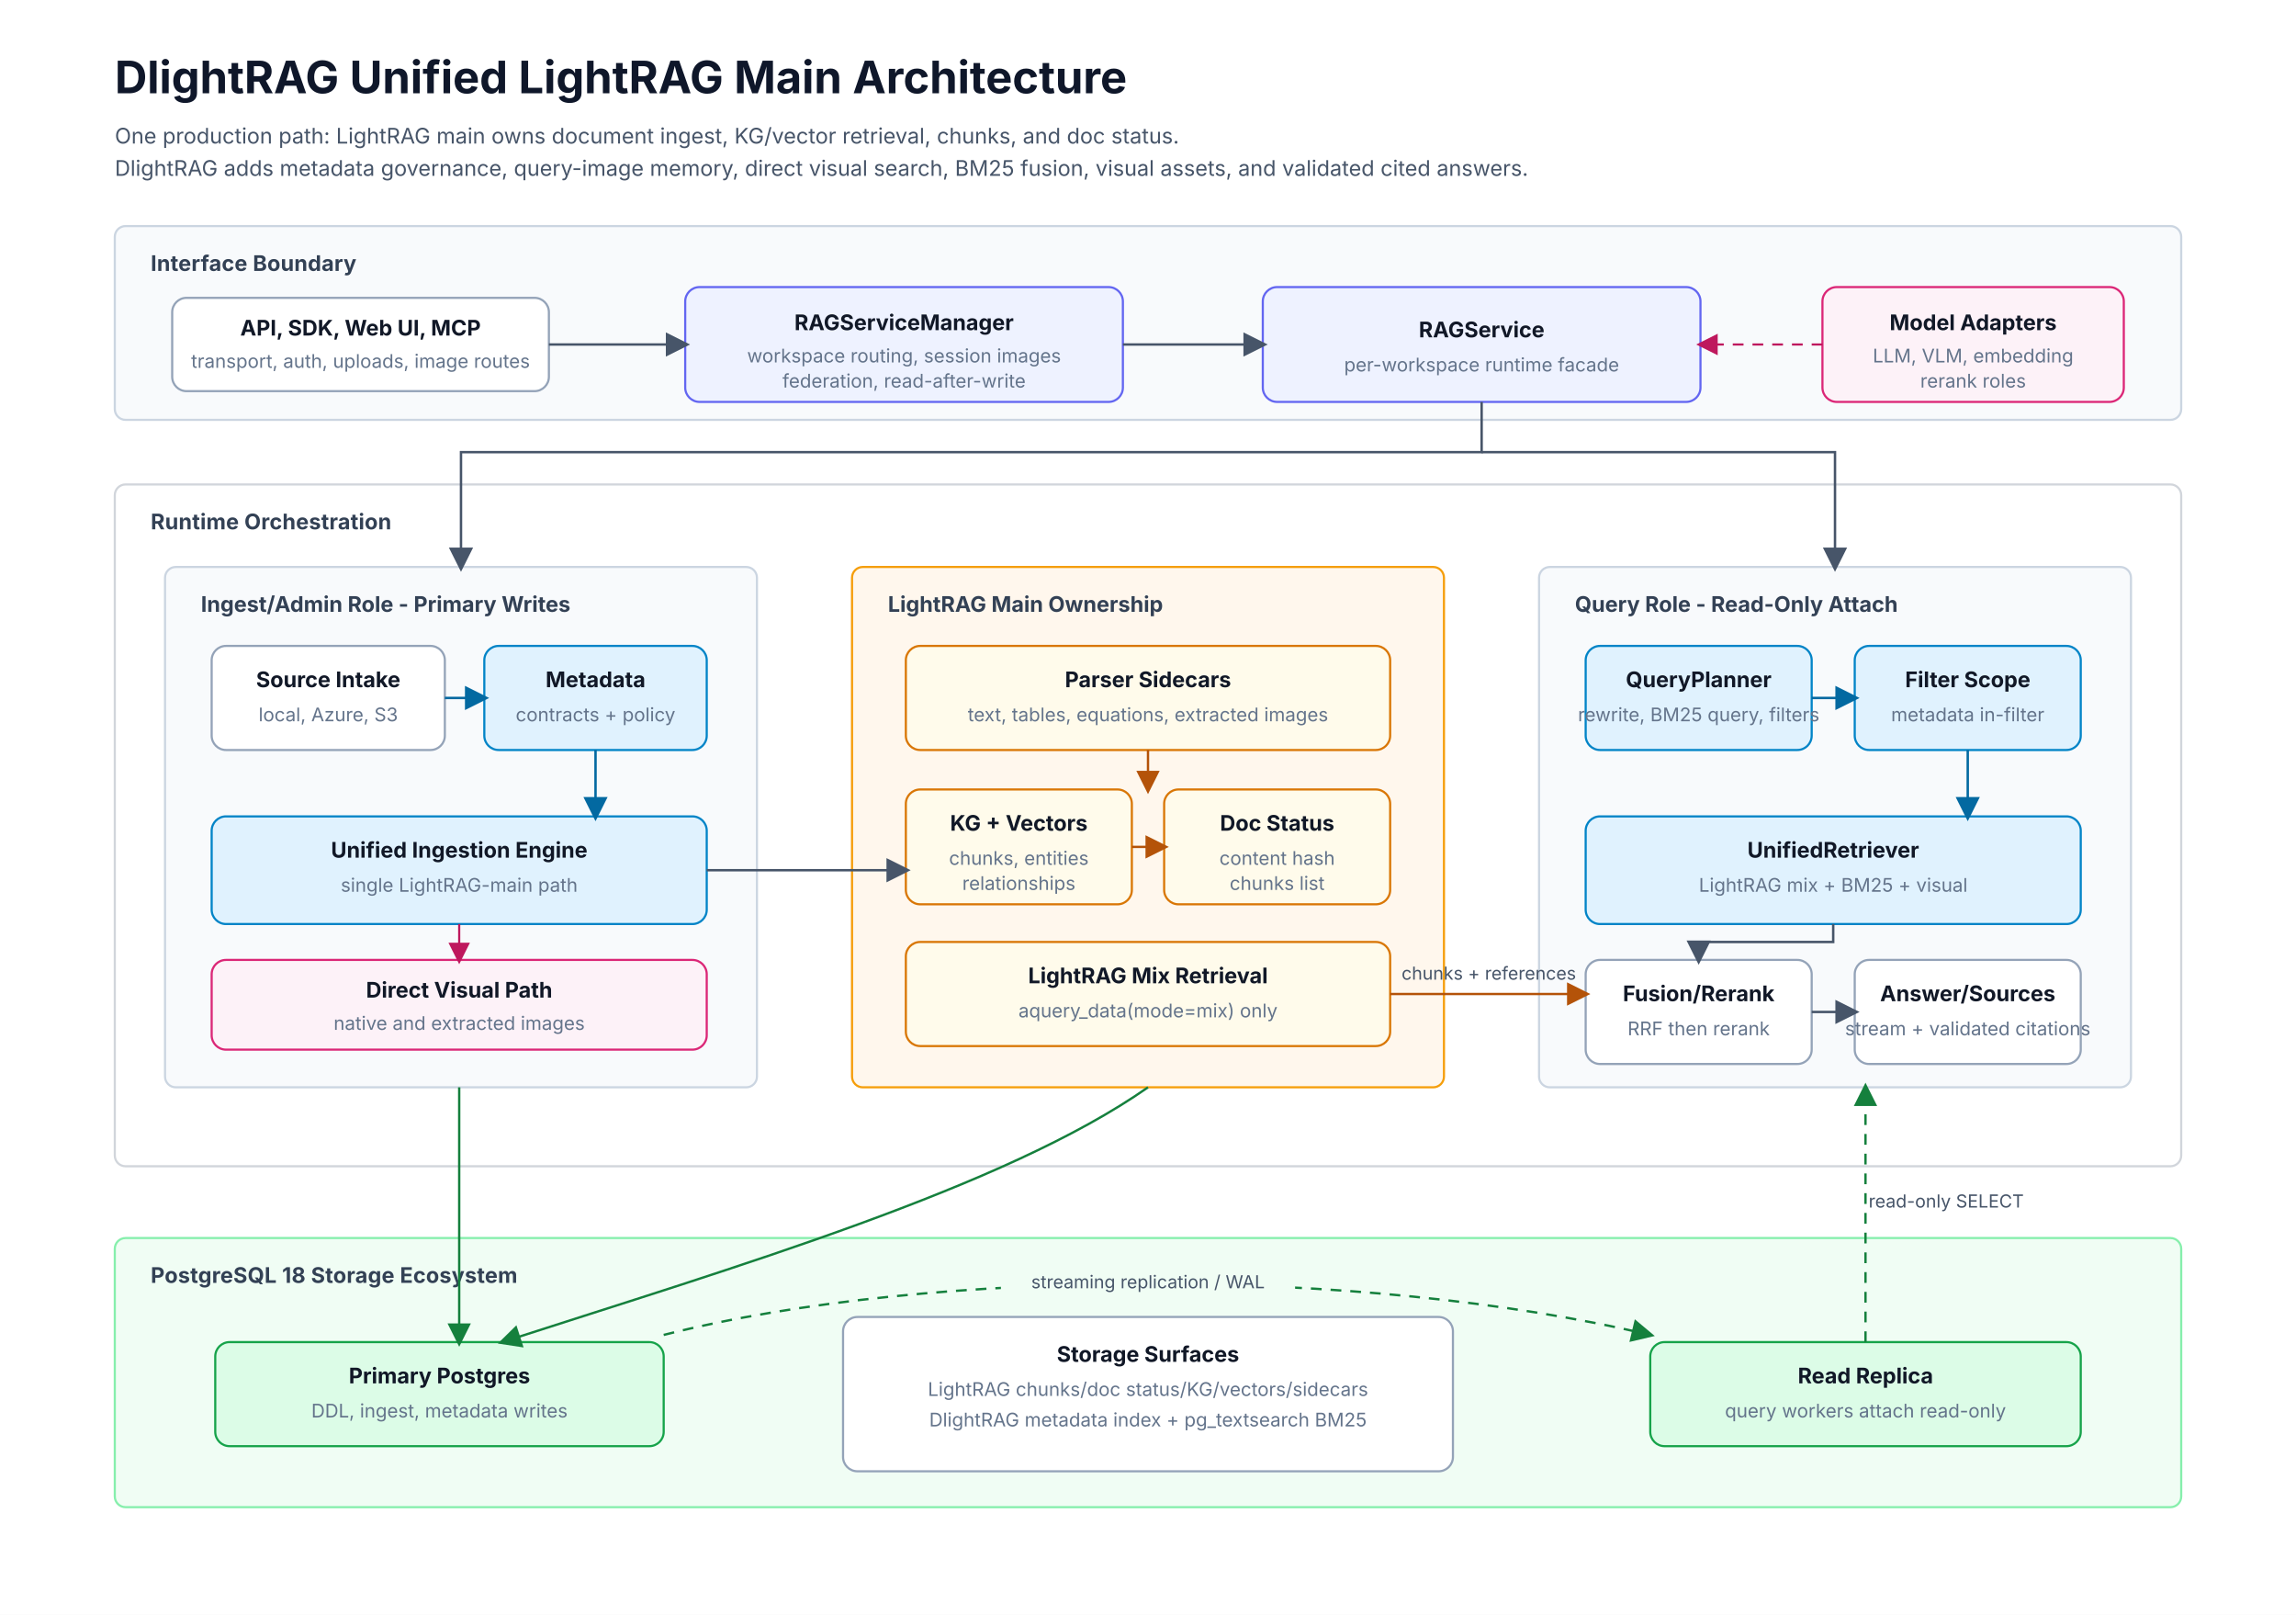
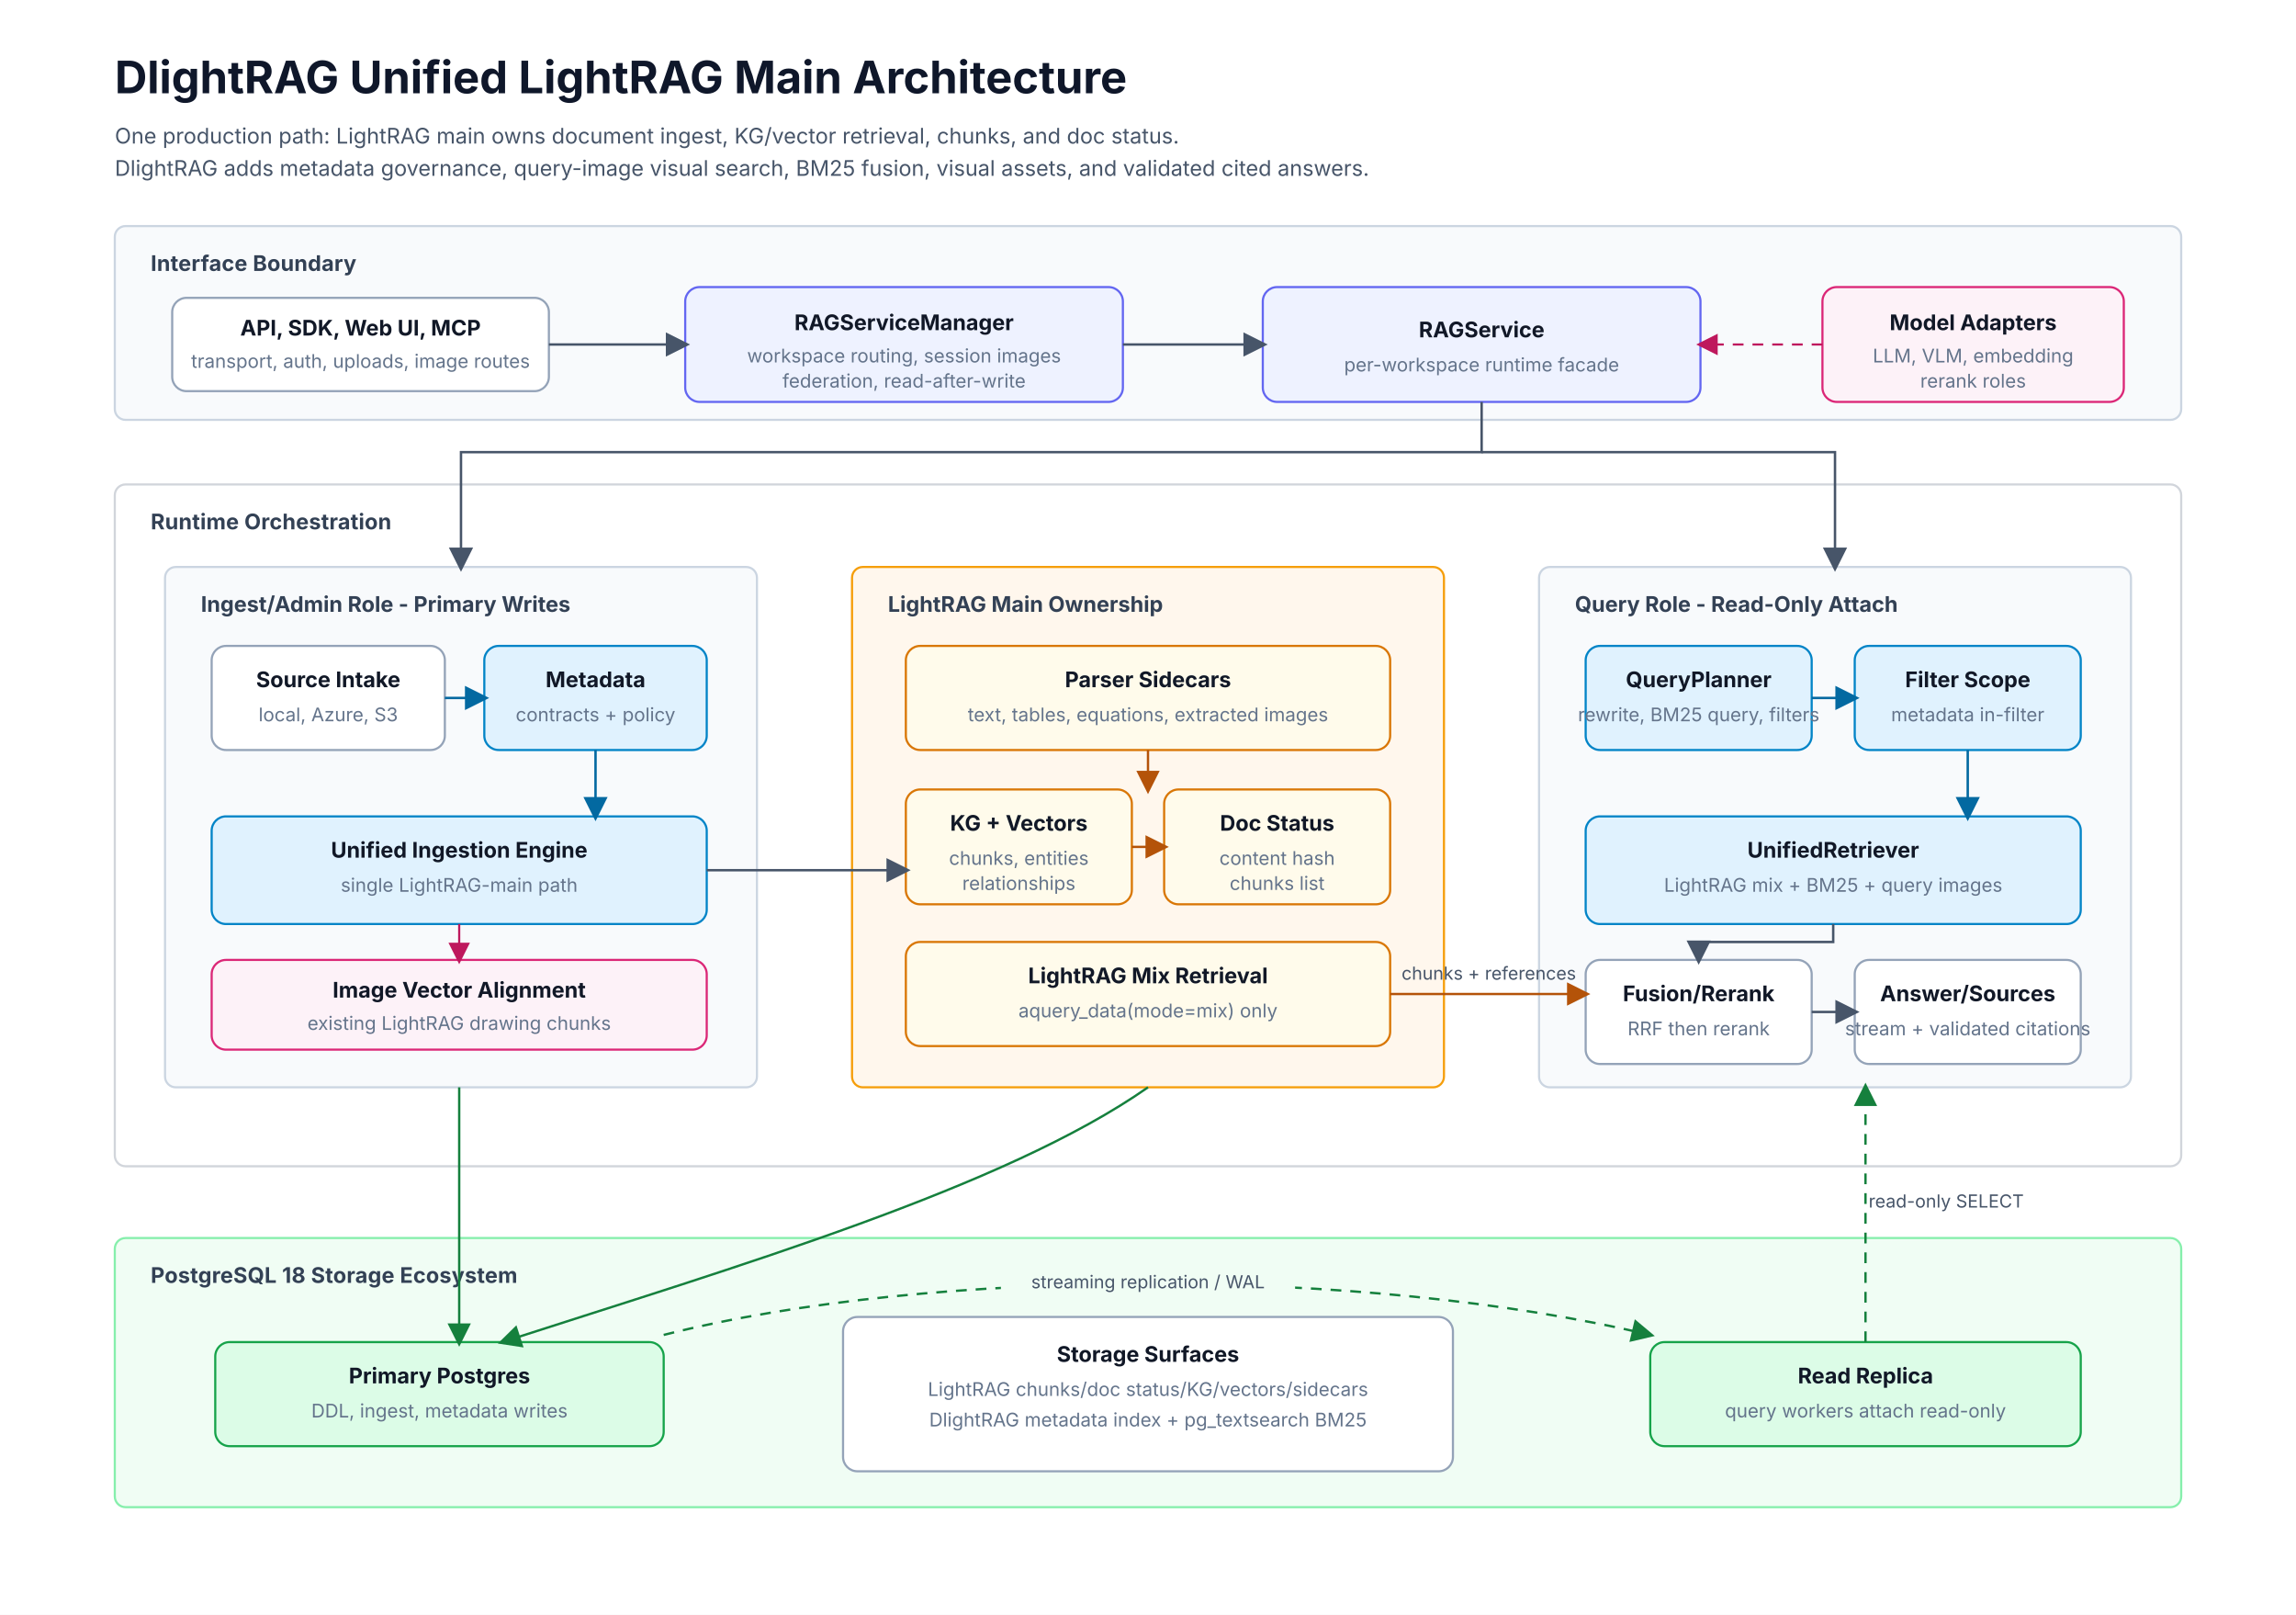
<svg xmlns="http://www.w3.org/2000/svg" viewBox="0 0 1280 900" role="img" aria-labelledby="title desc">
  <defs>
    <marker id="arrow" markerWidth="10" markerHeight="10" refX="8" refY="5" orient="auto" markerUnits="strokeWidth">
      <path d="M 0 0 L 10 5 L 0 10 z" fill="#475569" />
    </marker>
    <marker id="arrow-blue" markerWidth="10" markerHeight="10" refX="8" refY="5" orient="auto" markerUnits="strokeWidth">
      <path d="M 0 0 L 10 5 L 0 10 z" fill="#0369a1" />
    </marker>
    <marker id="arrow-orange" markerWidth="10" markerHeight="10" refX="8" refY="5" orient="auto" markerUnits="strokeWidth">
      <path d="M 0 0 L 10 5 L 0 10 z" fill="#b45309" />
    </marker>
    <marker id="arrow-green" markerWidth="10" markerHeight="10" refX="8" refY="5" orient="auto" markerUnits="strokeWidth">
      <path d="M 0 0 L 10 5 L 0 10 z" fill="#15803d" />
    </marker>
    <marker id="arrow-pink" markerWidth="10" markerHeight="10" refX="8" refY="5" orient="auto" markerUnits="strokeWidth">
      <path d="M 0 0 L 10 5 L 0 10 z" fill="#be185d" />
    </marker>
    <style>
      .bg { fill: #ffffff; }
      .title { font: 700 25px Inter, ui-sans-serif, system-ui, -apple-system, BlinkMacSystemFont, "Segoe UI", sans-serif; fill: #0f172a; }
      .subtitle { font: 400 12px Inter, ui-sans-serif, system-ui, -apple-system, BlinkMacSystemFont, "Segoe UI", sans-serif; fill: #475569; }
      .band-title { font: 700 12px Inter, ui-sans-serif, system-ui, -apple-system, BlinkMacSystemFont, "Segoe UI", sans-serif; fill: #334155; letter-spacing: .1px; }
      .lane-title { font: 700 12px Inter, ui-sans-serif, system-ui, -apple-system, BlinkMacSystemFont, "Segoe UI", sans-serif; fill: #334155; }
      .label { font: 700 12px Inter, ui-sans-serif, system-ui, -apple-system, BlinkMacSystemFont, "Segoe UI", sans-serif; fill: #111827; }
      .small { font: 400 10.5px Inter, ui-sans-serif, system-ui, -apple-system, BlinkMacSystemFont, "Segoe UI", sans-serif; fill: #64748b; }
      .note { font: 400 10px Inter, ui-sans-serif, system-ui, -apple-system, BlinkMacSystemFont, "Segoe UI", sans-serif; fill: #475569; }
      .band { fill: #ffffff; stroke: #d1d5db; stroke-width: 1.2; rx: 6; }
      .band-soft { fill: #f8fafc; stroke: #cbd5e1; stroke-width: 1.2; rx: 6; }
      .band-orange { fill: #fff7ed; stroke: #f59e0b; stroke-width: 1.2; rx: 6; }
      .band-green { fill: #f0fdf4; stroke: #86efac; stroke-width: 1.2; rx: 6; }
      .box { fill: #ffffff; stroke: #94a3b8; stroke-width: 1.2; rx: 8; }
      .box-blue { fill: #e0f2fe; stroke: #0284c7; }
      .box-indigo { fill: #eef2ff; stroke: #6366f1; }
      .box-orange { fill: #fffbeb; stroke: #d97706; }
      .box-pink { fill: #fdf2f8; stroke: #db2777; }
      .box-green { fill: #dcfce7; stroke: #16a34a; }
      .line { fill: none; stroke: #475569; stroke-width: 1.35; marker-end: url(#arrow); }
      .line-blue { fill: none; stroke: #0369a1; stroke-width: 1.35; marker-end: url(#arrow-blue); }
      .line-orange { fill: none; stroke: #b45309; stroke-width: 1.3; marker-end: url(#arrow-orange); }
      .line-green { fill: none; stroke: #15803d; stroke-width: 1.3; marker-end: url(#arrow-green); }
      .line-pink { fill: none; stroke: #be185d; stroke-width: 1.2; marker-end: url(#arrow-pink); }
      .dash { stroke-dasharray: 6 5; }
    </style>
  </defs>
  <rect class="bg" width="1280" height="900" />
  <text class="title" x="64" y="52">DlightRAG Unified LightRAG Main Architecture</text>
  <text class="subtitle" x="64" y="80">One production path: LightRAG main owns document ingest, KG/vector retrieval, chunks, and doc status.</text>
-   <text class="subtitle" x="64" y="98">DlightRAG adds metadata governance, query-image memory, direct visual search, BM25 fusion, visual assets, and validated cited answers.</text>
+   <text class="subtitle" x="64" y="98">DlightRAG adds metadata governance, query-image visual search, BM25 fusion, visual assets, and validated cited answers.</text>
  <rect class="band-soft" x="64" y="126" width="1152" height="108" />
  <text class="band-title" x="84" y="151">Interface Boundary</text>
  <rect class="box" x="96" y="166" width="210" height="52" />
  <text class="label" text-anchor="middle" x="201" y="187">API, SDK, Web UI, MCP</text>
  <text class="small" text-anchor="middle" x="201" y="205">transport, auth, uploads, image routes</text>
  <rect class="box box-indigo" x="382" y="160" width="244" height="64" />
  <text class="label" text-anchor="middle" x="504" y="184">RAGServiceManager</text>
  <text class="small" text-anchor="middle" x="504" y="202">workspace routing, session images</text>
  <text class="small" text-anchor="middle" x="504" y="216">federation, read-after-write</text>
  <rect class="box box-indigo" x="704" y="160" width="244" height="64" />
  <text class="label" text-anchor="middle" x="826" y="188">RAGService</text>
  <text class="small" text-anchor="middle" x="826" y="207">per-workspace runtime facade</text>
  <rect class="box box-pink" x="1016" y="160" width="168" height="64" />
  <text class="label" text-anchor="middle" x="1100" y="184">Model Adapters</text>
  <text class="small" text-anchor="middle" x="1100" y="202">LLM, VLM, embedding</text>
  <text class="small" text-anchor="middle" x="1100" y="216">rerank roles</text>
  <path class="line" d="M 306 192 H 382" />
  <path class="line" d="M 626 192 H 704" />
  <path class="line-pink dash" d="M 1016 192 H 948" />
  <rect class="band" x="64" y="270" width="1152" height="380" />
  <text class="band-title" x="84" y="295">Runtime Orchestration</text>
  <rect class="band-soft" x="92" y="316" width="330" height="290" />
  <text class="lane-title" x="112" y="341">Ingest/Admin Role - Primary Writes</text>
  <rect class="box" x="118" y="360" width="130" height="58" />
  <text class="label" text-anchor="middle" x="183" y="383">Source Intake</text>
  <text class="small" text-anchor="middle" x="183" y="402">local, Azure, S3</text>
  <rect class="box box-blue" x="270" y="360" width="124" height="58" />
  <text class="label" text-anchor="middle" x="332" y="383">Metadata</text>
  <text class="small" text-anchor="middle" x="332" y="402">contracts + policy</text>
  <rect class="box box-blue" x="118" y="455" width="276" height="60" />
  <text class="label" text-anchor="middle" x="256" y="478">Unified Ingestion Engine</text>
  <text class="small" text-anchor="middle" x="256" y="497">single LightRAG-main path</text>
  <rect class="box box-pink" x="118" y="535" width="276" height="50" />
-   <text class="label" text-anchor="middle" x="256" y="556">Direct Visual Path</text>
-   <text class="small" text-anchor="middle" x="256" y="574">native and extracted images</text>
+   <text class="label" text-anchor="middle" x="256" y="556">Image Vector Alignment</text>
+   <text class="small" text-anchor="middle" x="256" y="574">existing LightRAG drawing chunks</text>
  <path class="line-blue" d="M 248 389 H 270" />
  <path class="line-blue" d="M 332 418 V 455" />
  <path class="line-pink" d="M 256 515 V 535" />
  <rect class="band-orange" x="475" y="316" width="330" height="290" />
  <text class="lane-title" x="495" y="341" fill="#92400e">LightRAG Main Ownership</text>
  <rect class="box box-orange" x="505" y="360" width="270" height="58" />
  <text class="label" text-anchor="middle" x="640" y="383">Parser Sidecars</text>
  <text class="small" text-anchor="middle" x="640" y="402">text, tables, equations, extracted images</text>
  <rect class="box box-orange" x="505" y="440" width="126" height="64" />
  <text class="label" text-anchor="middle" x="568" y="463">KG + Vectors</text>
  <text class="small" text-anchor="middle" x="568" y="482">chunks, entities</text>
  <text class="small" text-anchor="middle" x="568" y="496">relationships</text>
  <rect class="box box-orange" x="649" y="440" width="126" height="64" />
  <text class="label" text-anchor="middle" x="712" y="463">Doc Status</text>
  <text class="small" text-anchor="middle" x="712" y="482">content hash</text>
  <text class="small" text-anchor="middle" x="712" y="496">chunks list</text>
  <rect class="box box-orange" x="505" y="525" width="270" height="58" />
  <text class="label" text-anchor="middle" x="640" y="548">LightRAG Mix Retrieval</text>
  <text class="small" text-anchor="middle" x="640" y="567">aquery_data(mode=mix) only</text>
  <path class="line" d="M 394 485 H 505" />
  <path class="line-orange" d="M 640 418 V 440" />
  <path class="line-orange" d="M 631 472 H 649" />
  <rect class="band-soft" x="858" y="316" width="330" height="290" />
  <text class="lane-title" x="878" y="341">Query Role - Read-Only Attach</text>
  <rect class="box box-blue" x="884" y="360" width="126" height="58" />
  <text class="label" text-anchor="middle" x="947" y="383">QueryPlanner</text>
  <text class="small" text-anchor="middle" x="947" y="402">rewrite, BM25 query, filters</text>
  <rect class="box box-blue" x="1034" y="360" width="126" height="58" />
  <text class="label" text-anchor="middle" x="1097" y="383">Filter Scope</text>
  <text class="small" text-anchor="middle" x="1097" y="402">metadata in-filter</text>
  <rect class="box box-blue" x="884" y="455" width="276" height="60" />
  <text class="label" text-anchor="middle" x="1022" y="478">UnifiedRetriever</text>
-   <text class="small" text-anchor="middle" x="1022" y="497">LightRAG mix + BM25 + visual</text>
+   <text class="small" text-anchor="middle" x="1022" y="497">LightRAG mix + BM25 + query images</text>
  <rect class="box" x="884" y="535" width="126" height="58" />
  <text class="label" text-anchor="middle" x="947" y="558">Fusion/Rerank</text>
  <text class="small" text-anchor="middle" x="947" y="577">RRF then rerank</text>
  <rect class="box" x="1034" y="535" width="126" height="58" />
  <text class="label" text-anchor="middle" x="1097" y="558">Answer/Sources</text>
  <text class="small" text-anchor="middle" x="1097" y="577">stream + validated citations</text>
  <path class="line-blue" d="M 1010 389 H 1034" />
  <path class="line-blue" d="M 1097 418 V 455" />
  <path class="line-orange" d="M 775 554 H 884" />
  <text class="note" text-anchor="middle" x="830" y="546" fill="#92400e">chunks + references</text>
  <path class="line" d="M 1022 515 V 525 H 947 V 535" />
  <path class="line" d="M 1010 564 H 1034" />
  <path class="line" d="M 826 224 V 252 H 257 V 316" />
  <path class="line" d="M 826 252 H 1023 V 316" />
  <rect class="band-green" x="64" y="690" width="1152" height="150" />
  <text class="band-title" x="84" y="715" fill="#166534">PostgreSQL 18 Storage Ecosystem</text>
  <rect class="box box-green" x="120" y="748" width="250" height="58" />
  <text class="label" text-anchor="middle" x="245" y="771">Primary Postgres</text>
  <text class="small" text-anchor="middle" x="245" y="790">DDL, ingest, metadata writes</text>
  <rect class="box" x="470" y="734" width="340" height="86" stroke="#22c55e" />
  <text class="label" text-anchor="middle" x="640" y="759">Storage Surfaces</text>
  <text class="small" text-anchor="middle" x="640" y="778">LightRAG chunks/doc status/KG/vectors/sidecars</text>
  <text class="small" text-anchor="middle" x="640" y="795">DlightRAG metadata index + pg_textsearch BM25</text>
  <rect class="box box-green" x="920" y="748" width="240" height="58" />
  <text class="label" text-anchor="middle" x="1040" y="771">Read Replica</text>
  <text class="small" text-anchor="middle" x="1040" y="790">query workers attach read-only</text>
  <path class="line-green" d="M 256 606 V 748" />
  <path class="line-green" d="M 640 606 C 560 662 410 706 280 748" />
  <path class="line-green dash" d="M 370 744 C 520 706 760 706 920 744" />
  <rect x="558" y="706" width="164" height="16" fill="#f0fdf4" />
  <text class="note" text-anchor="middle" x="640" y="718" fill="#166534">streaming replication / WAL</text>
  <path class="line-green dash" d="M 1040 748 V 606" />
  <text class="note" text-anchor="middle" x="1085" y="673" fill="#166534">read-only SELECT</text>
</svg>
